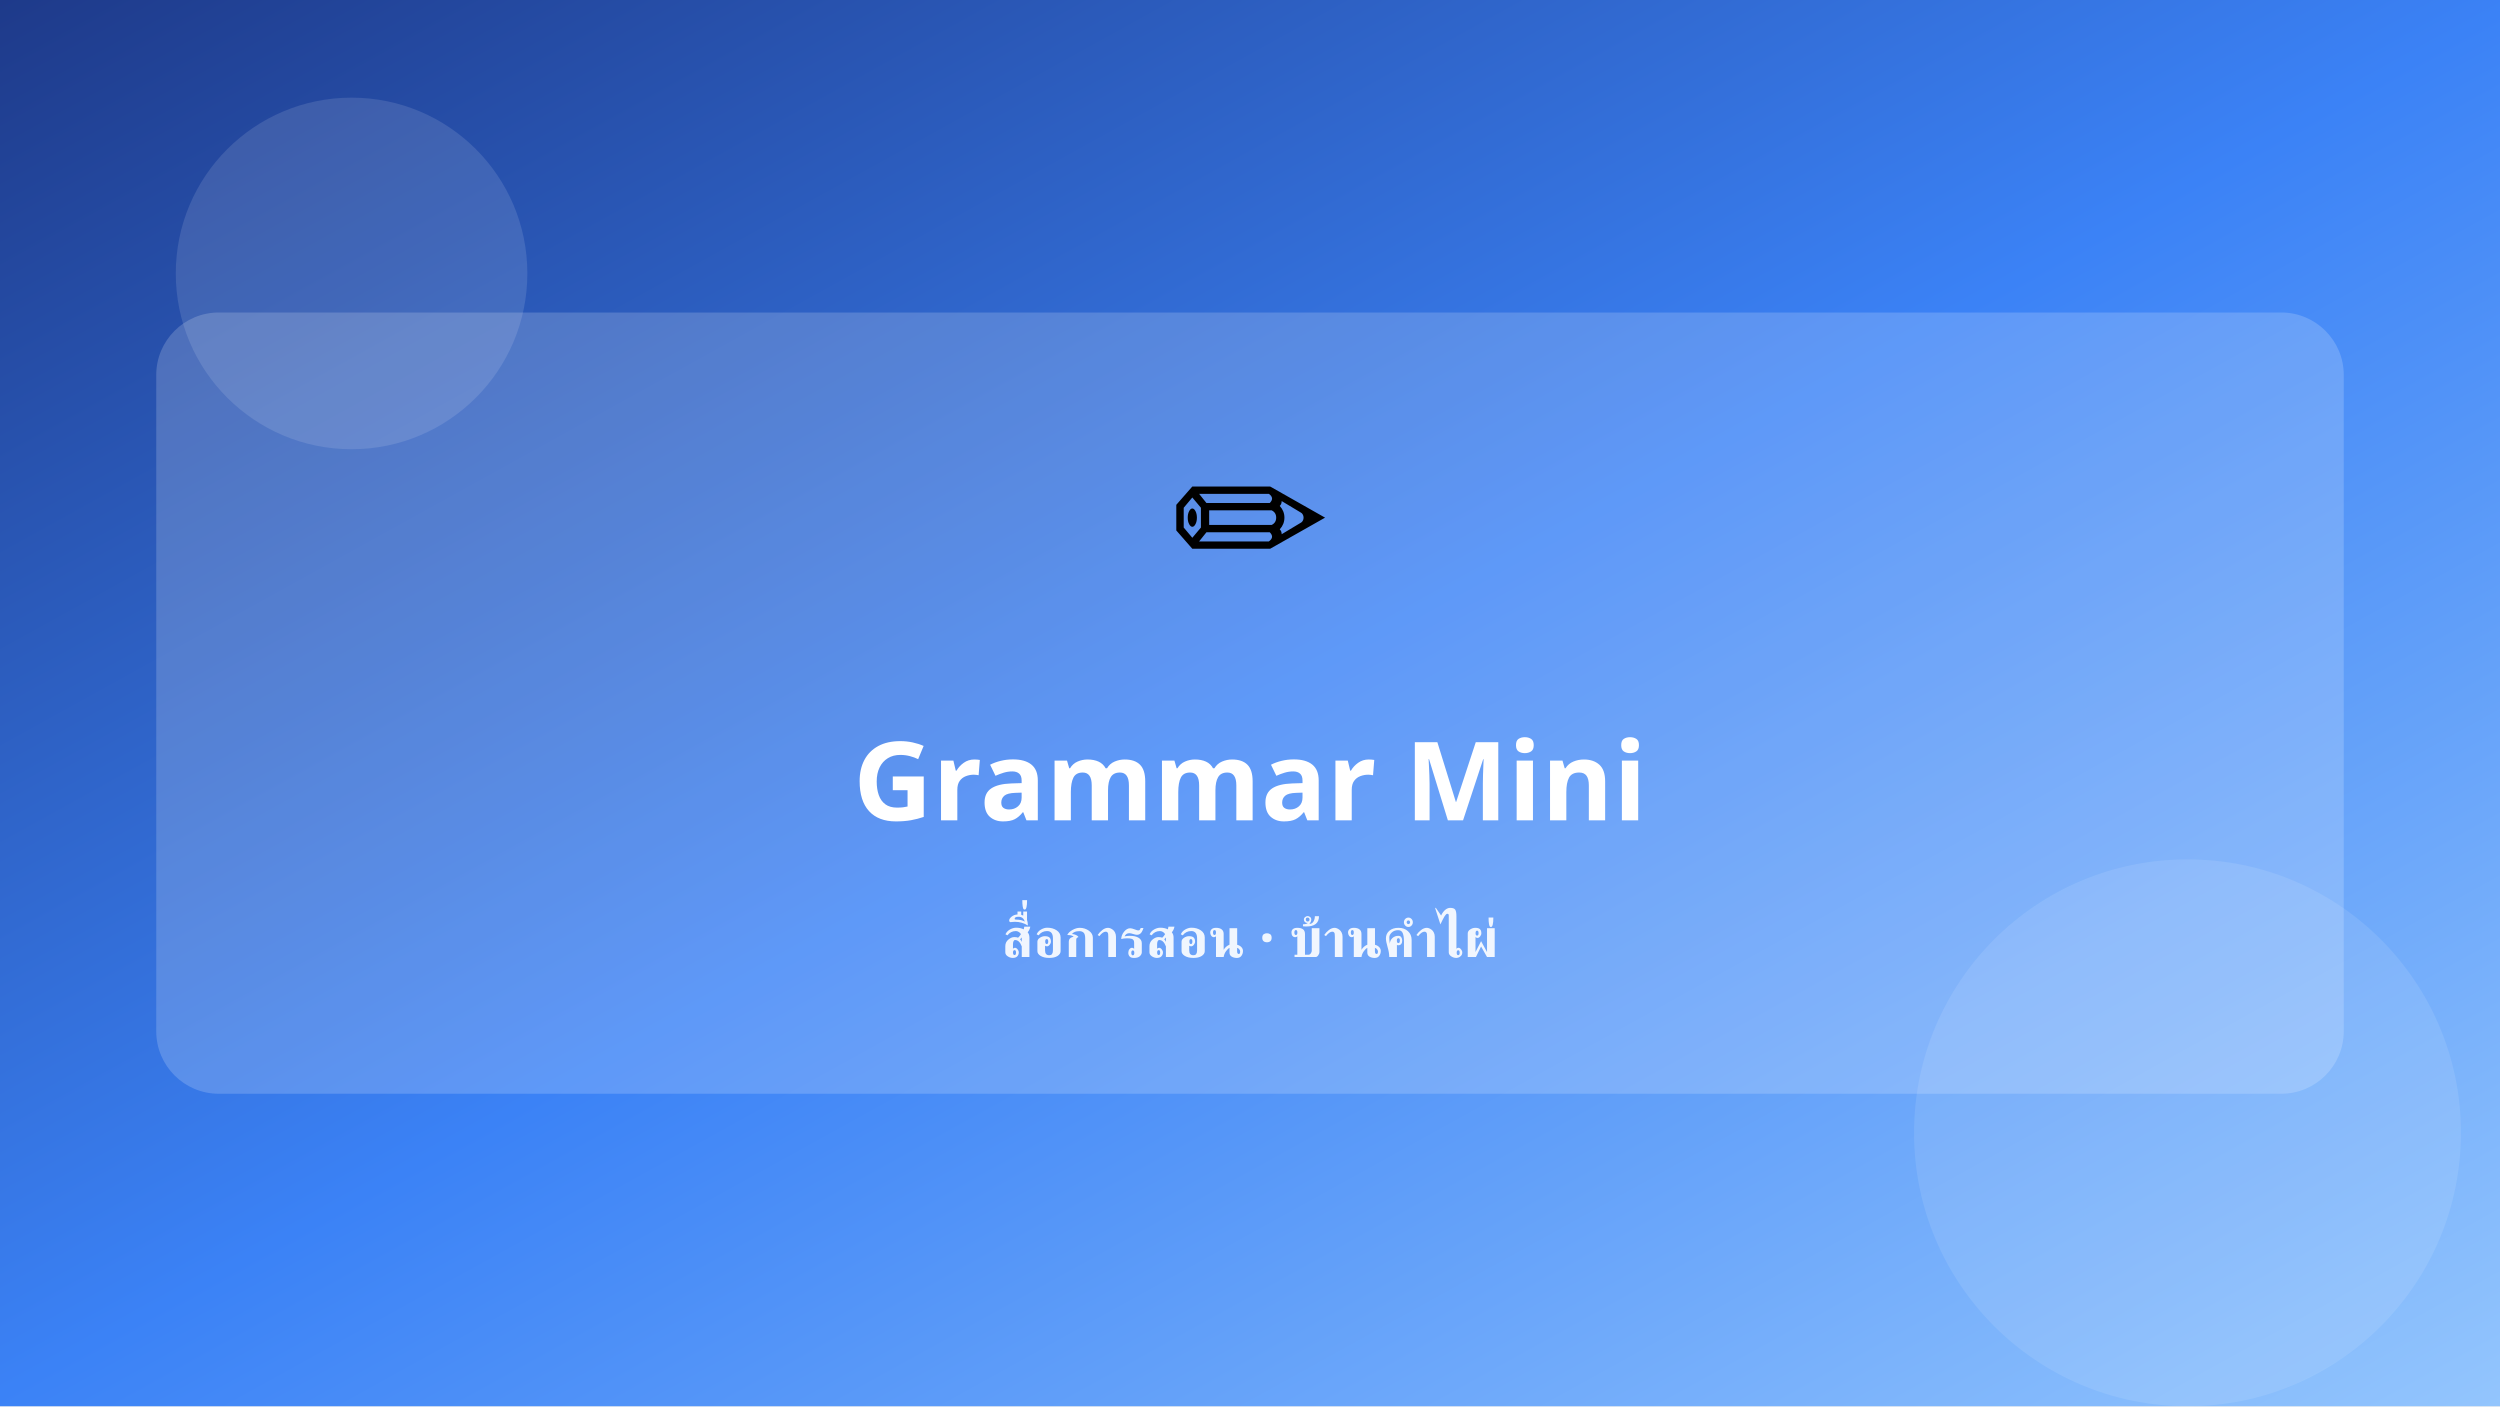
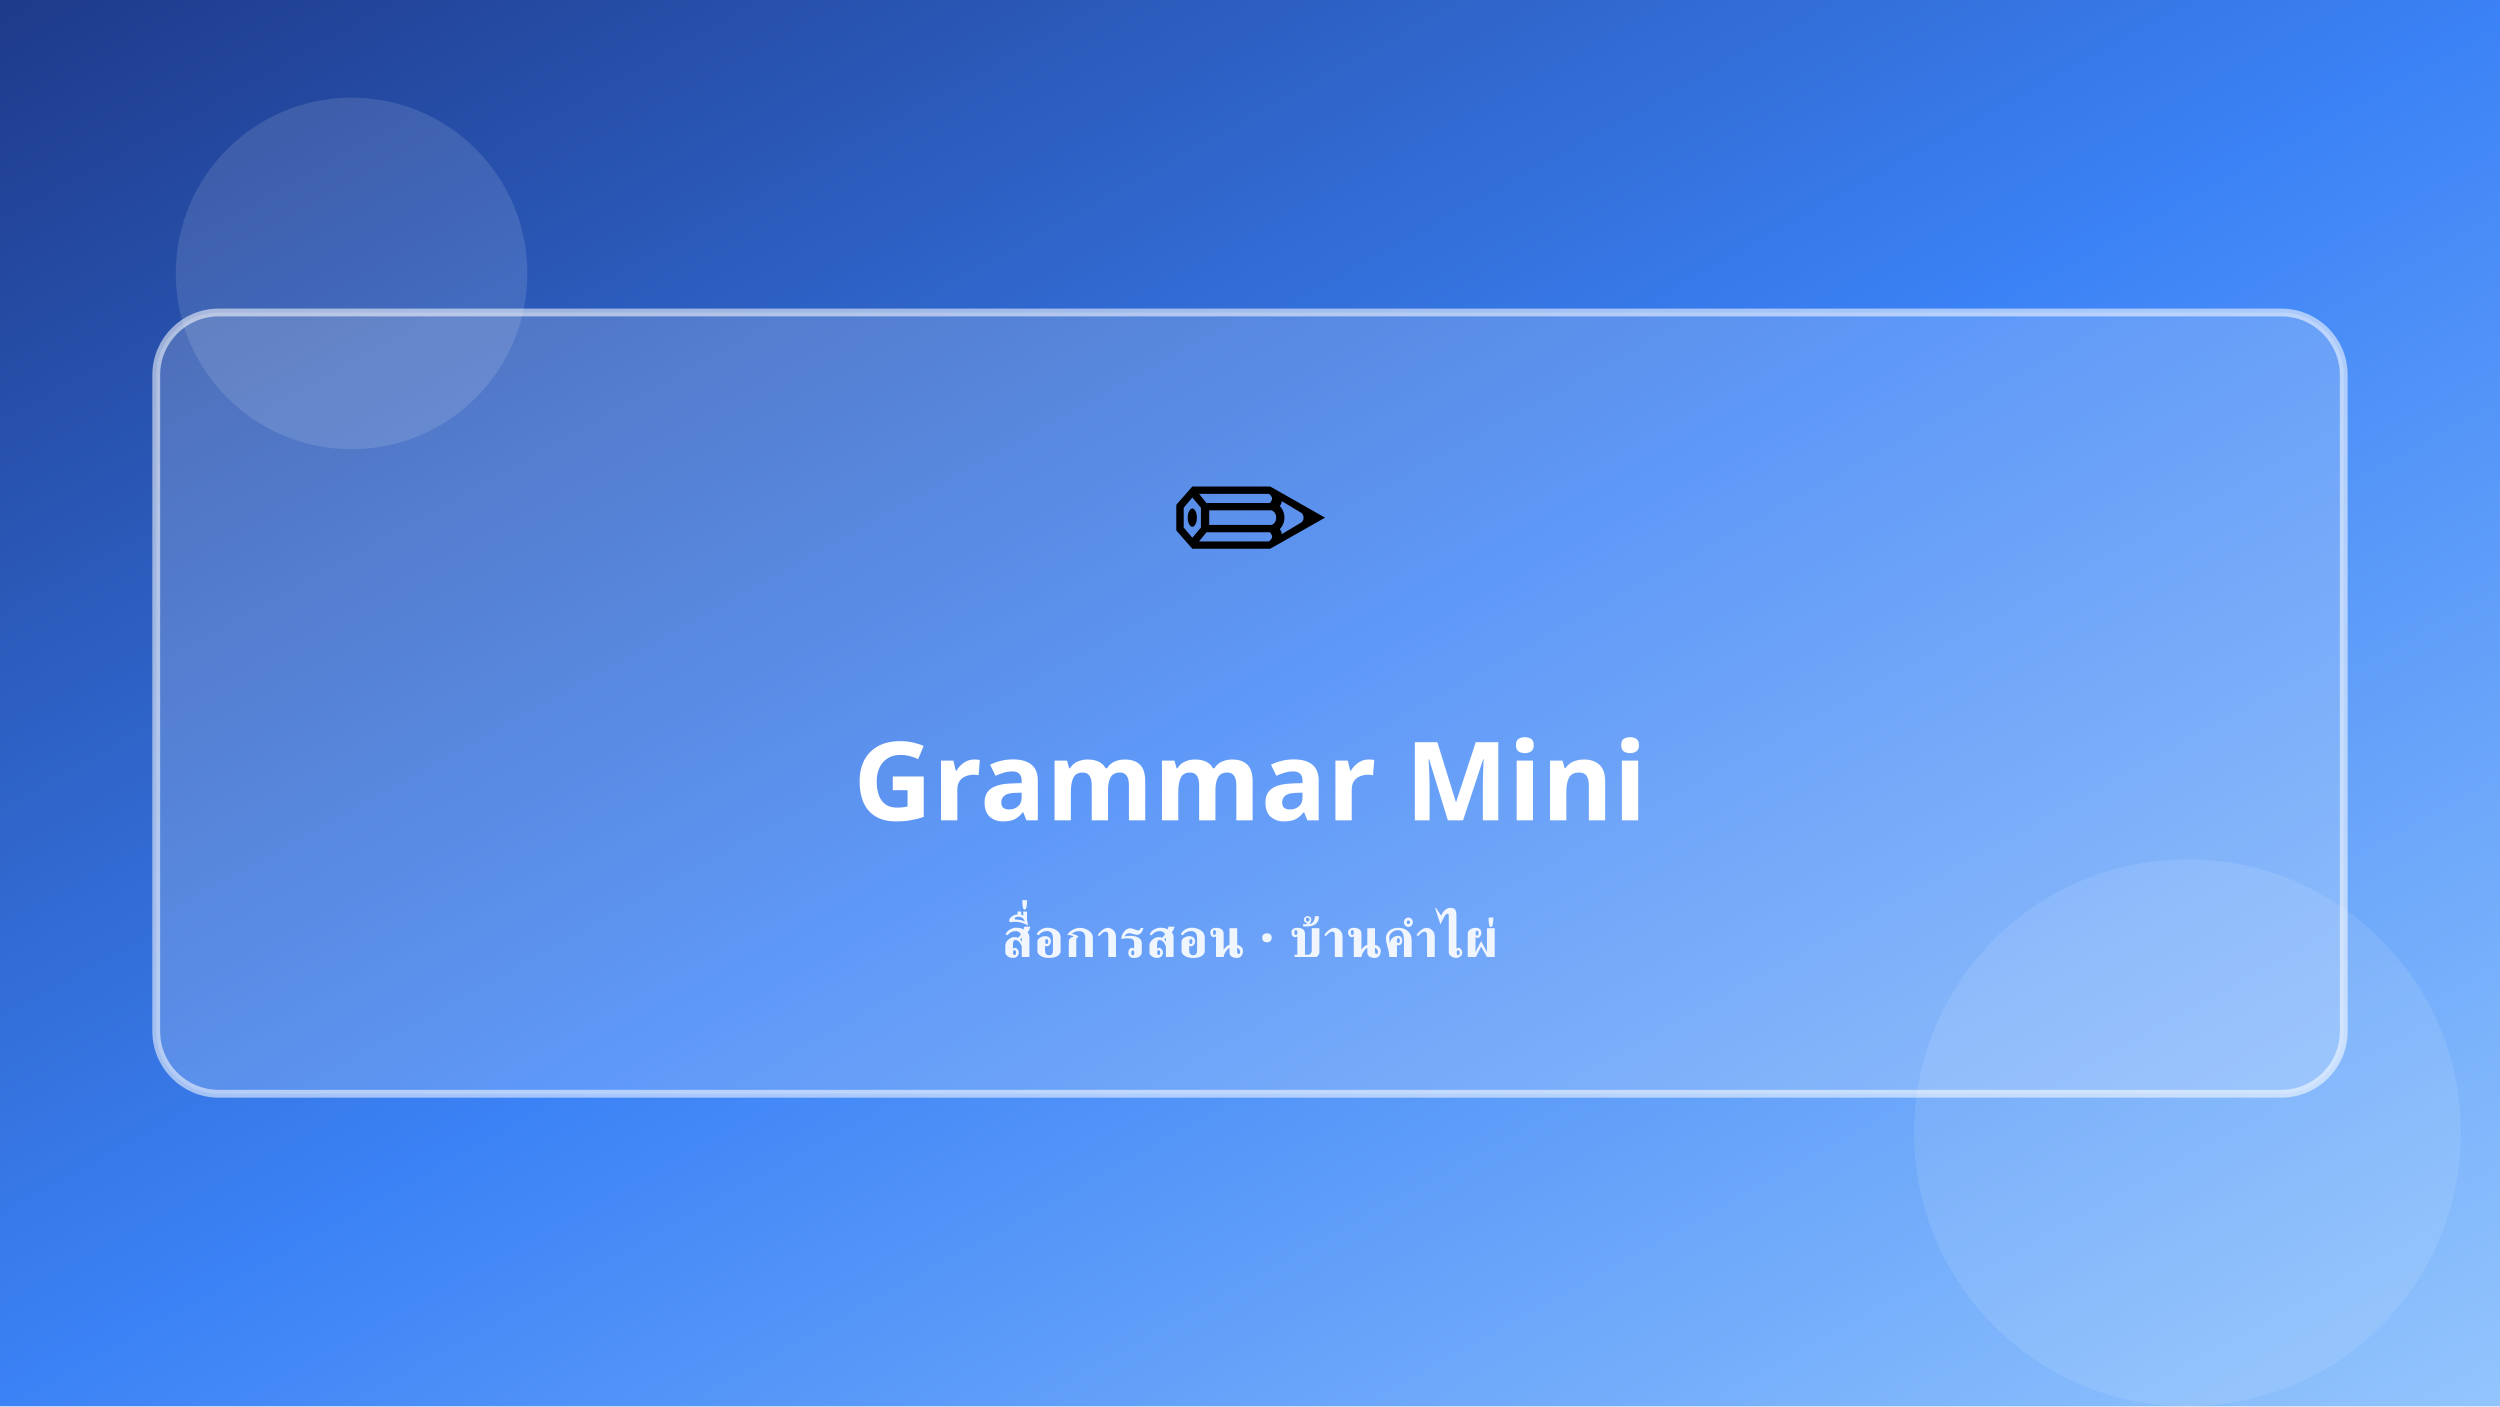
<svg xmlns="http://www.w3.org/2000/svg" width="1280" height="720" viewBox="0 0 1280 720">
  <defs>
    <linearGradient id="gbf547825" x1="0%" y1="0%" x2="100%" y2="100%">
      <stop offset="0%" stop-color="#1e3a8a" />
      <stop offset="50%" stop-color="#3b82f6" />
      <stop offset="100%" stop-color="#93c5fd" />
    </linearGradient>
  </defs>
  <rect width="1280" height="720" fill="url(#gbf547825)" />
  <circle cx="180" cy="140" r="90" fill="#ffffff" fill-opacity="0.12" />
  <circle cx="1120" cy="580" r="140" fill="#ffffff" fill-opacity="0.10" />
-   <rect x="80" y="160" width="1120" height="400" rx="32" fill="#ffffff" fill-opacity="0.18" />
+   <rect x="80" y="160" width="1120" height="400" rx="32" fill="#ffffff" fill-opacity="0.18" stroke="#ffffff" stroke-opacity="0.55" stroke-width="4" />
  <text x="640" y="300" text-anchor="middle" font-size="96">✏️</text>
  <text x="640" y="420" text-anchor="middle" font-family="Sarabun, Tahoma, sans-serif" font-size="56" font-weight="800" fill="#ffffff">Grammar Mini</text>
  <text x="640" y="490" text-anchor="middle" font-family="Sarabun, Tahoma, sans-serif" font-size="28" font-weight="600" fill="#ffffff" fill-opacity="0.9">สื่อการสอน · บ้านคำไผ่</text>
</svg>
